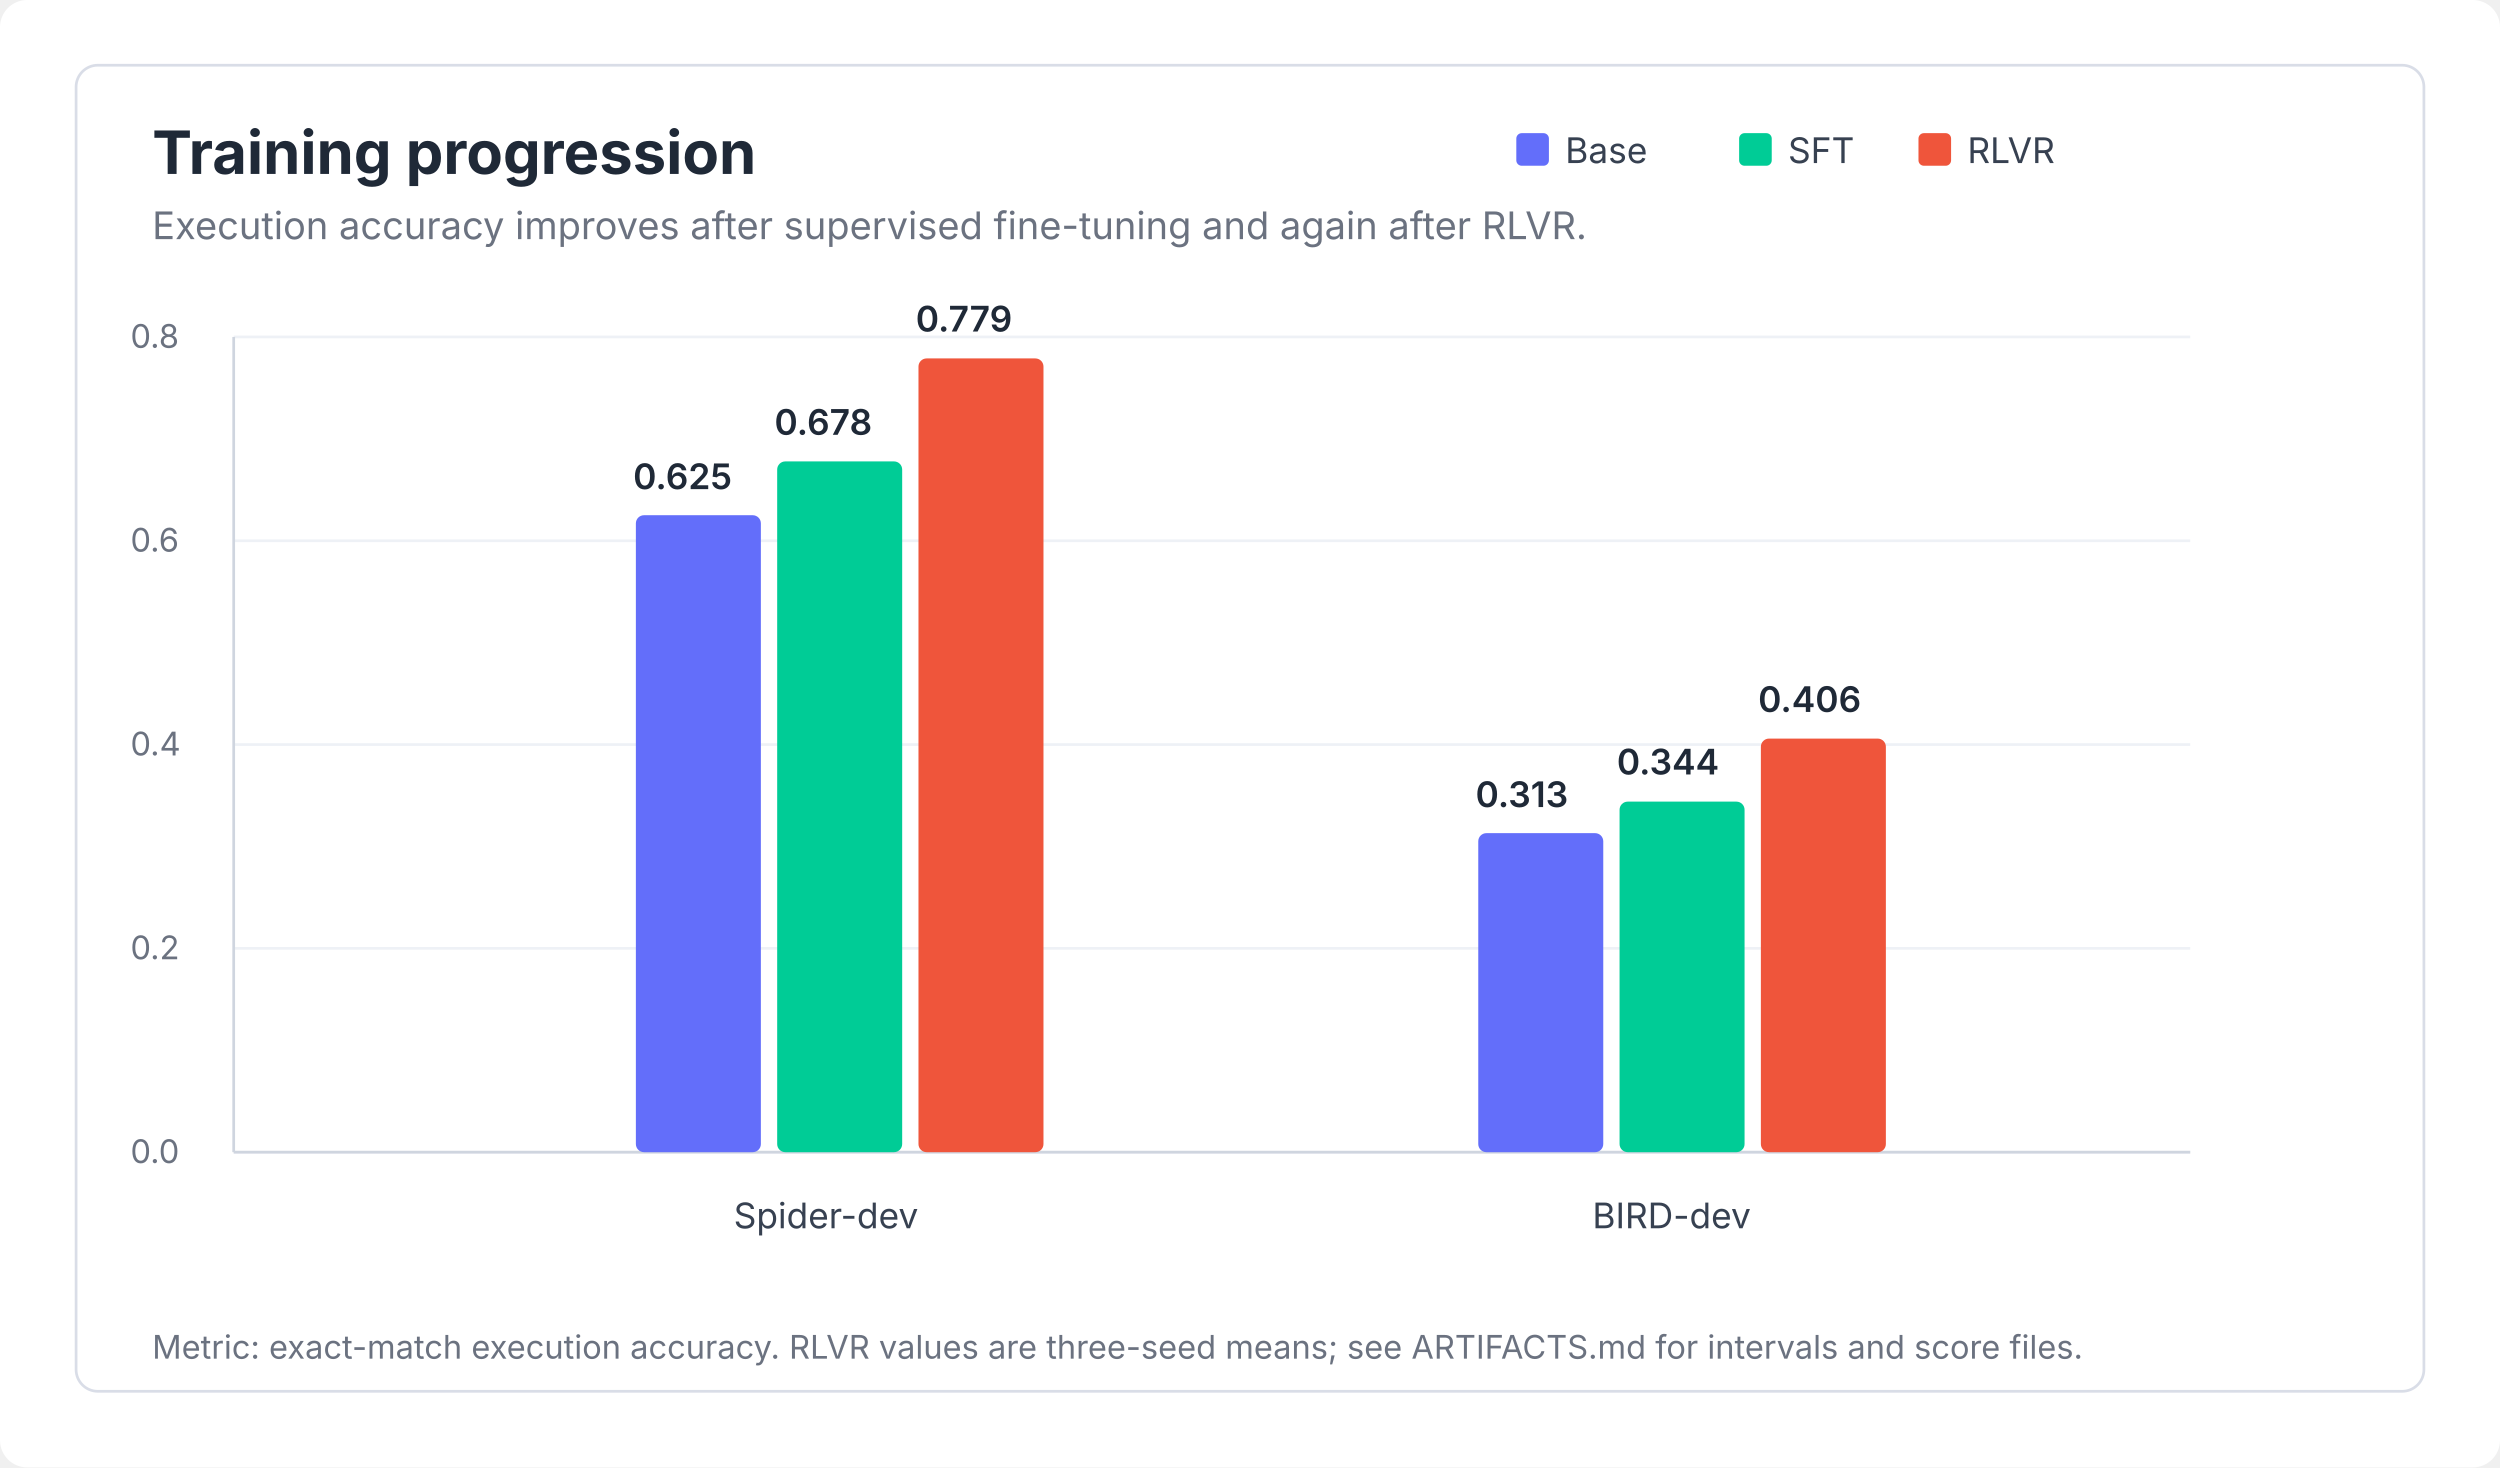
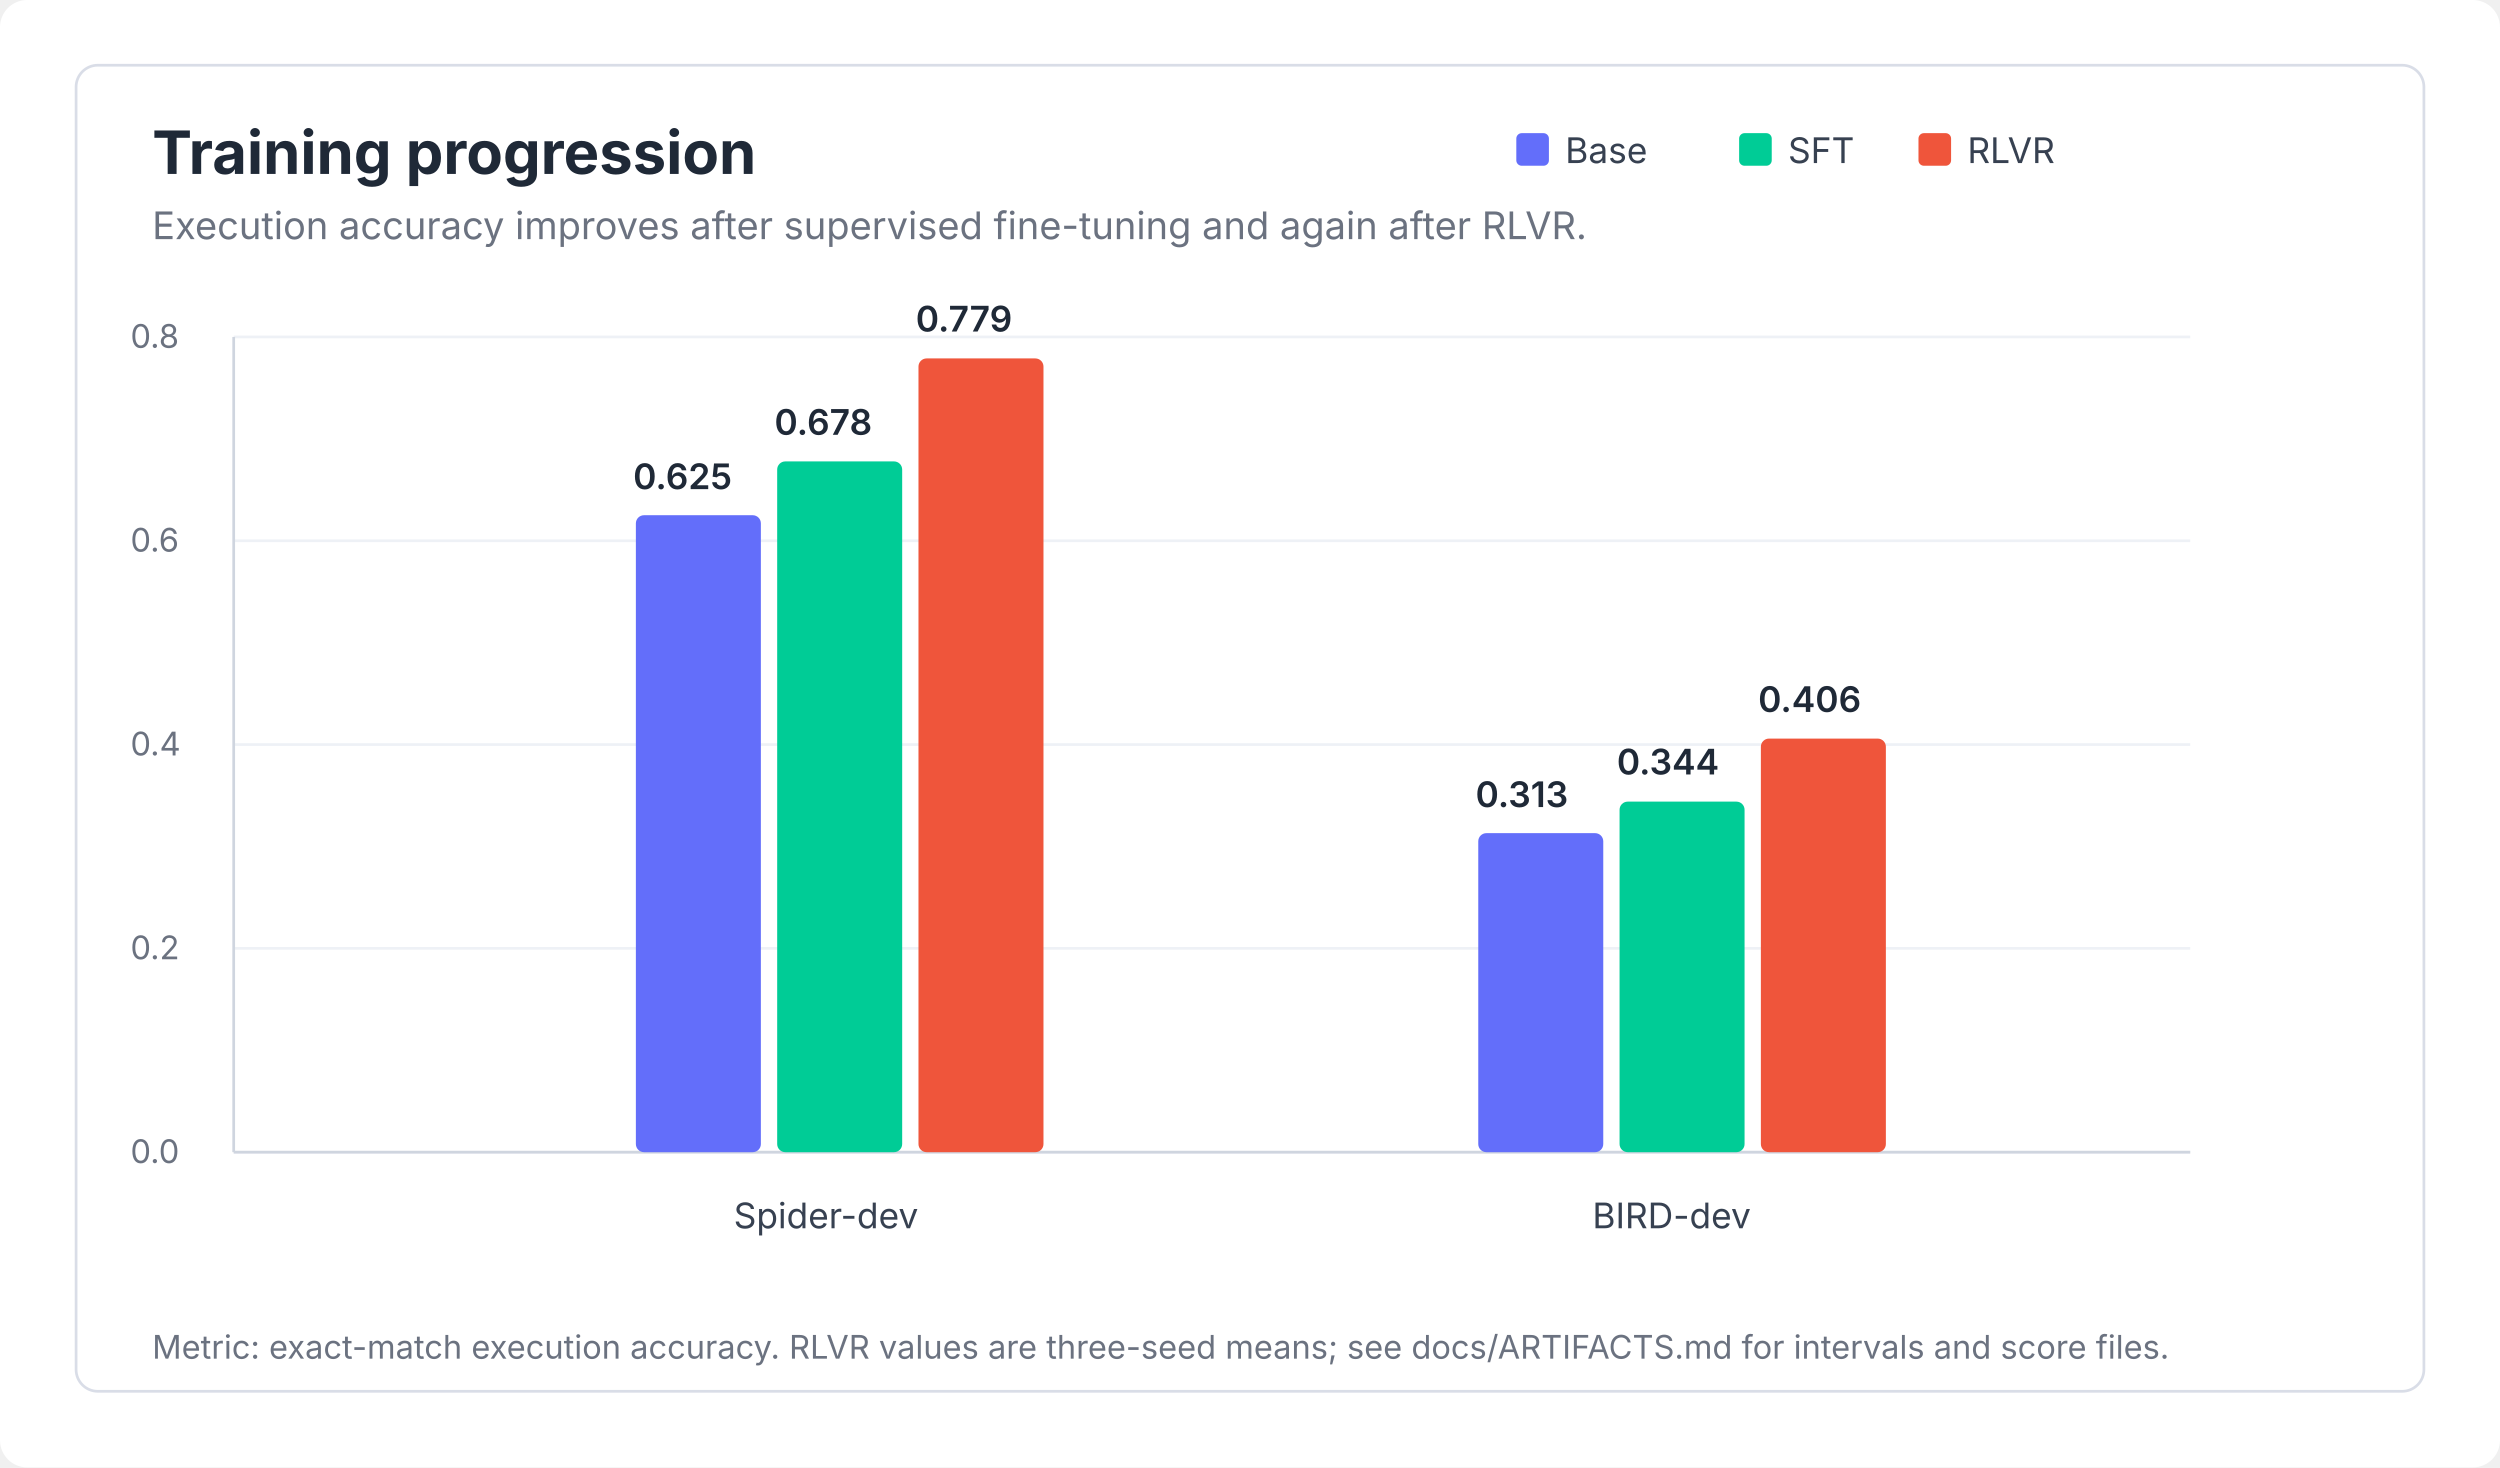
<svg xmlns="http://www.w3.org/2000/svg" width="920" height="540" viewBox="0 0 920 540" role="img" aria-labelledby="title desc">
  <style>
    .bg { fill: #ffffff; }
    .panel { fill: #ffffff; stroke: #d9dde7; stroke-width: 1; }
    .title { fill: #1f2937; font: 700 22px -apple-system, BlinkMacSystemFont, 'Segoe UI', sans-serif; }
    .subtitle { fill: #6b7280; font: 14px -apple-system, BlinkMacSystemFont, 'Segoe UI', sans-serif; }
    .axis { stroke: #cfd5df; stroke-width: 1; }
    .grid { stroke: #eef1f6; stroke-width: 1; }
    .tick { fill: #6b7280; font: 12px -apple-system, BlinkMacSystemFont, 'Segoe UI', sans-serif; }
    .label { fill: #374151; font: 13px -apple-system, BlinkMacSystemFont, 'Segoe UI', sans-serif; }
    .value { fill: #1f2937; font: 600 13px -apple-system, BlinkMacSystemFont, 'Segoe UI', sans-serif; }
    .legend { fill: #374151; font: 13px -apple-system, BlinkMacSystemFont, 'Segoe UI', sans-serif; }
    .note { fill: #6b7280; font: 12px -apple-system, BlinkMacSystemFont, 'Segoe UI', sans-serif; }
  </style>
  <rect class="bg" width="920" height="540" rx="10" />
  <rect class="panel" x="28" y="24" width="864" height="488" rx="8" />
  <text class="title" x="56" y="64">Training progression</text>
  <text class="subtitle" x="56" y="88">Execution accuracy improves after supervised fine-tuning and again after RLVR.</text>
  <g transform="translate(86 124)">
    <line class="grid" x1="0" y1="300" x2="720" y2="300" />
    <line class="grid" x1="0" y1="225" x2="720" y2="225" />
    <line class="grid" x1="0" y1="150" x2="720" y2="150" />
    <line class="grid" x1="0" y1="75" x2="720" y2="75" />
    <line class="grid" x1="0" y1="0" x2="720" y2="0" />
    <line class="axis" x1="0" y1="0" x2="0" y2="300" />
    <line class="axis" x1="0" y1="300" x2="720" y2="300" />
    <text class="tick" x="-38" y="304">0.0</text>
    <text class="tick" x="-38" y="229">0.2</text>
    <text class="tick" x="-38" y="154">0.4</text>
    <text class="tick" x="-38" y="79">0.6</text>
    <text class="tick" x="-38" y="4">0.8</text>
    <rect x="148" y="65.6" width="46" height="234.4" fill="#636efa" rx="3" />
    <rect x="200" y="45.8" width="46" height="254.2" fill="#00cc96" rx="3" />
    <rect x="252" y="7.9" width="46" height="292.1" fill="#ef553b" rx="3" />
    <text class="value" x="147" y="56">0.625</text>
    <text class="value" x="199" y="36">0.678</text>
    <text class="value" x="251" y="-2">0.779</text>
    <text class="label" x="184" y="328">Spider-dev</text>
    <rect x="458" y="182.6" width="46" height="117.4" fill="#636efa" rx="3" />
    <rect x="510" y="171.0" width="46" height="129.0" fill="#00cc96" rx="3" />
    <rect x="562" y="147.8" width="46" height="152.2" fill="#ef553b" rx="3" />
    <text class="value" x="457" y="173">0.313</text>
    <text class="value" x="509" y="161">0.344</text>
    <text class="value" x="561" y="138">0.406</text>
    <text class="label" x="500" y="328">BIRD-dev</text>
  </g>
  <g transform="translate(558 58)">
    <rect x="0" y="-9" width="12" height="12" fill="#636efa" rx="2" />
    <text class="legend" x="18" y="2">Base</text>
    <rect x="82" y="-9" width="12" height="12" fill="#00cc96" rx="2" />
    <text class="legend" x="100" y="2">SFT</text>
    <rect x="148" y="-9" width="12" height="12" fill="#ef553b" rx="2" />
    <text class="legend" x="166" y="2">RLVR</text>
  </g>
-   <text class="note" x="56" y="500">Metric: exact-match execution accuracy. RLVR values are three-seed means; see ARTIFACTS.md for intervals and score files.</text>
+   <text class="note" x="56" y="500">Metric: exact-match execution accuracy. RLVR values are three-seed means; see docs/ARTIFACTS.md for intervals and score files.</text>
</svg>
